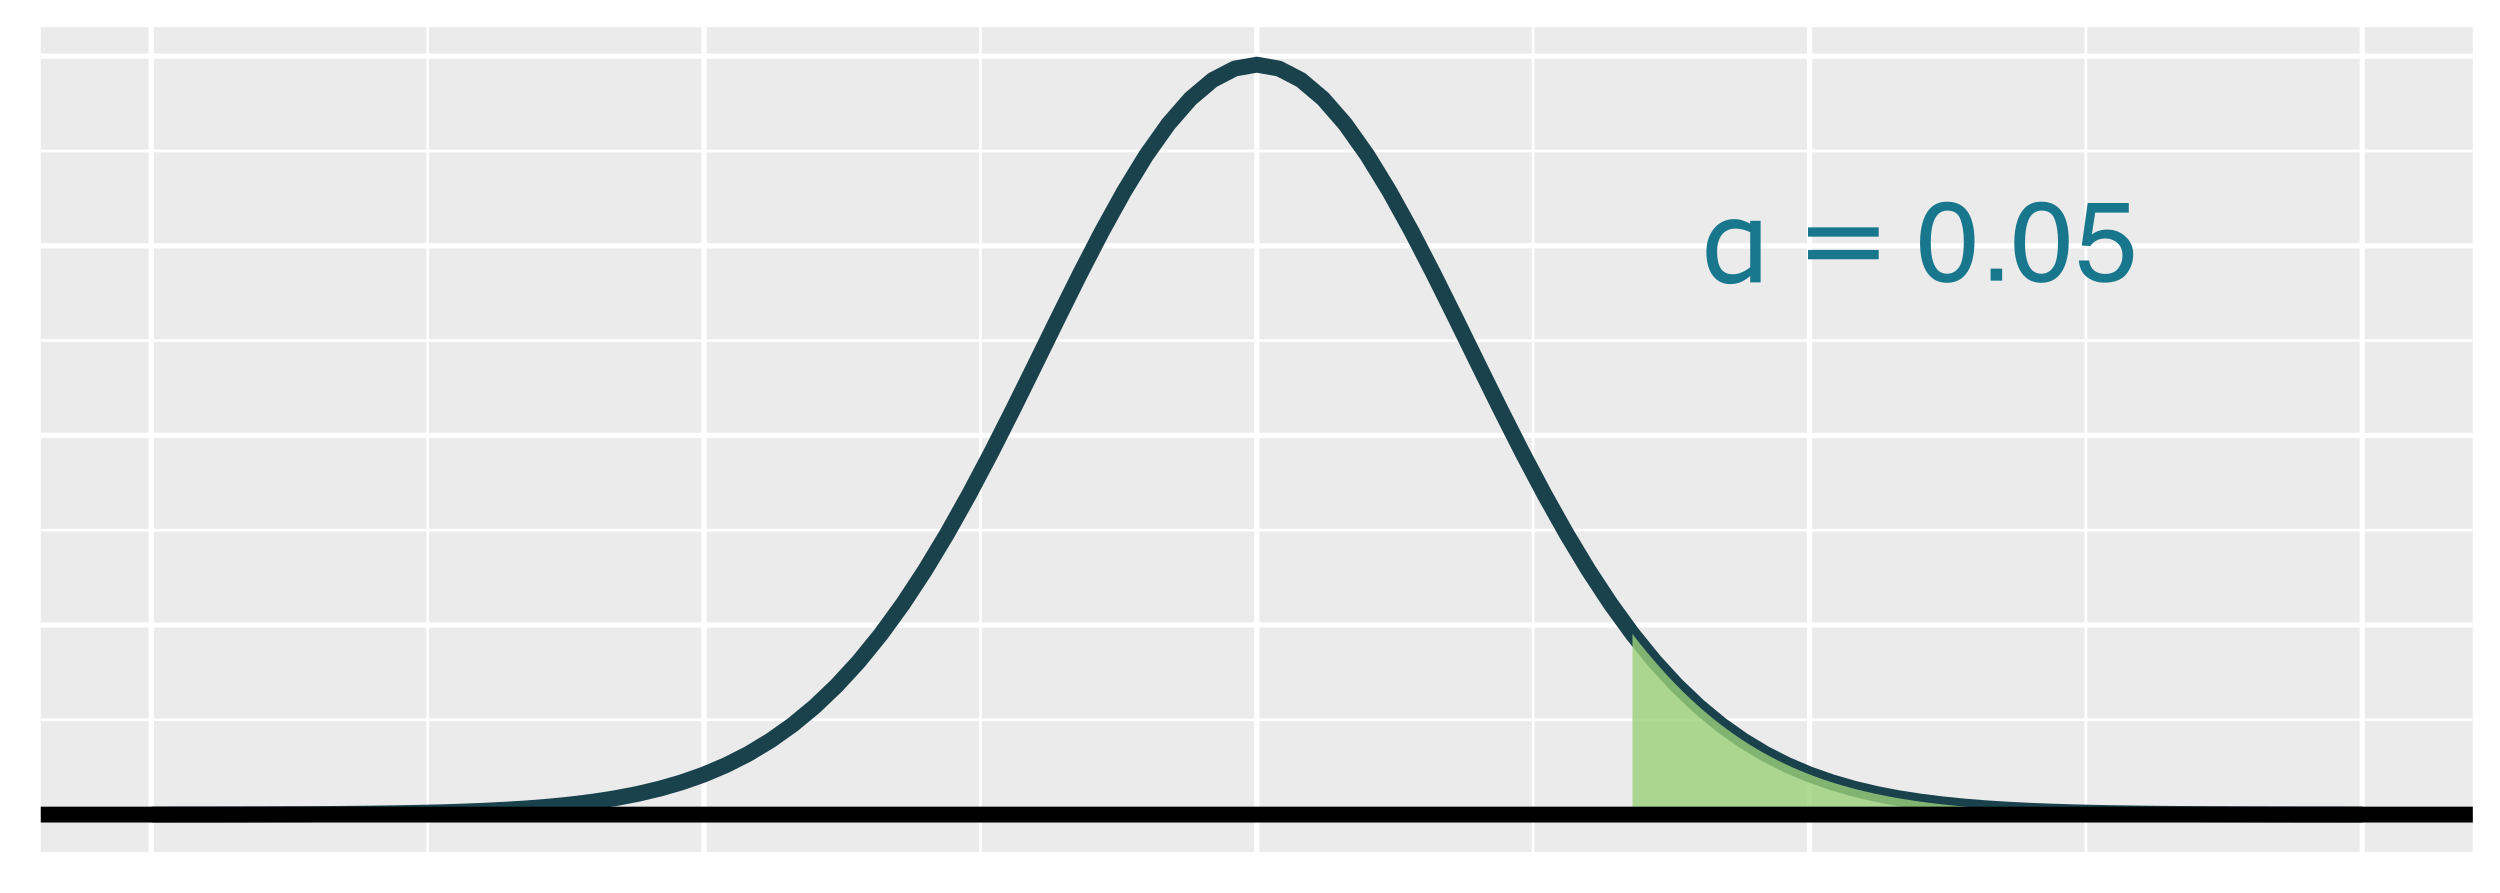
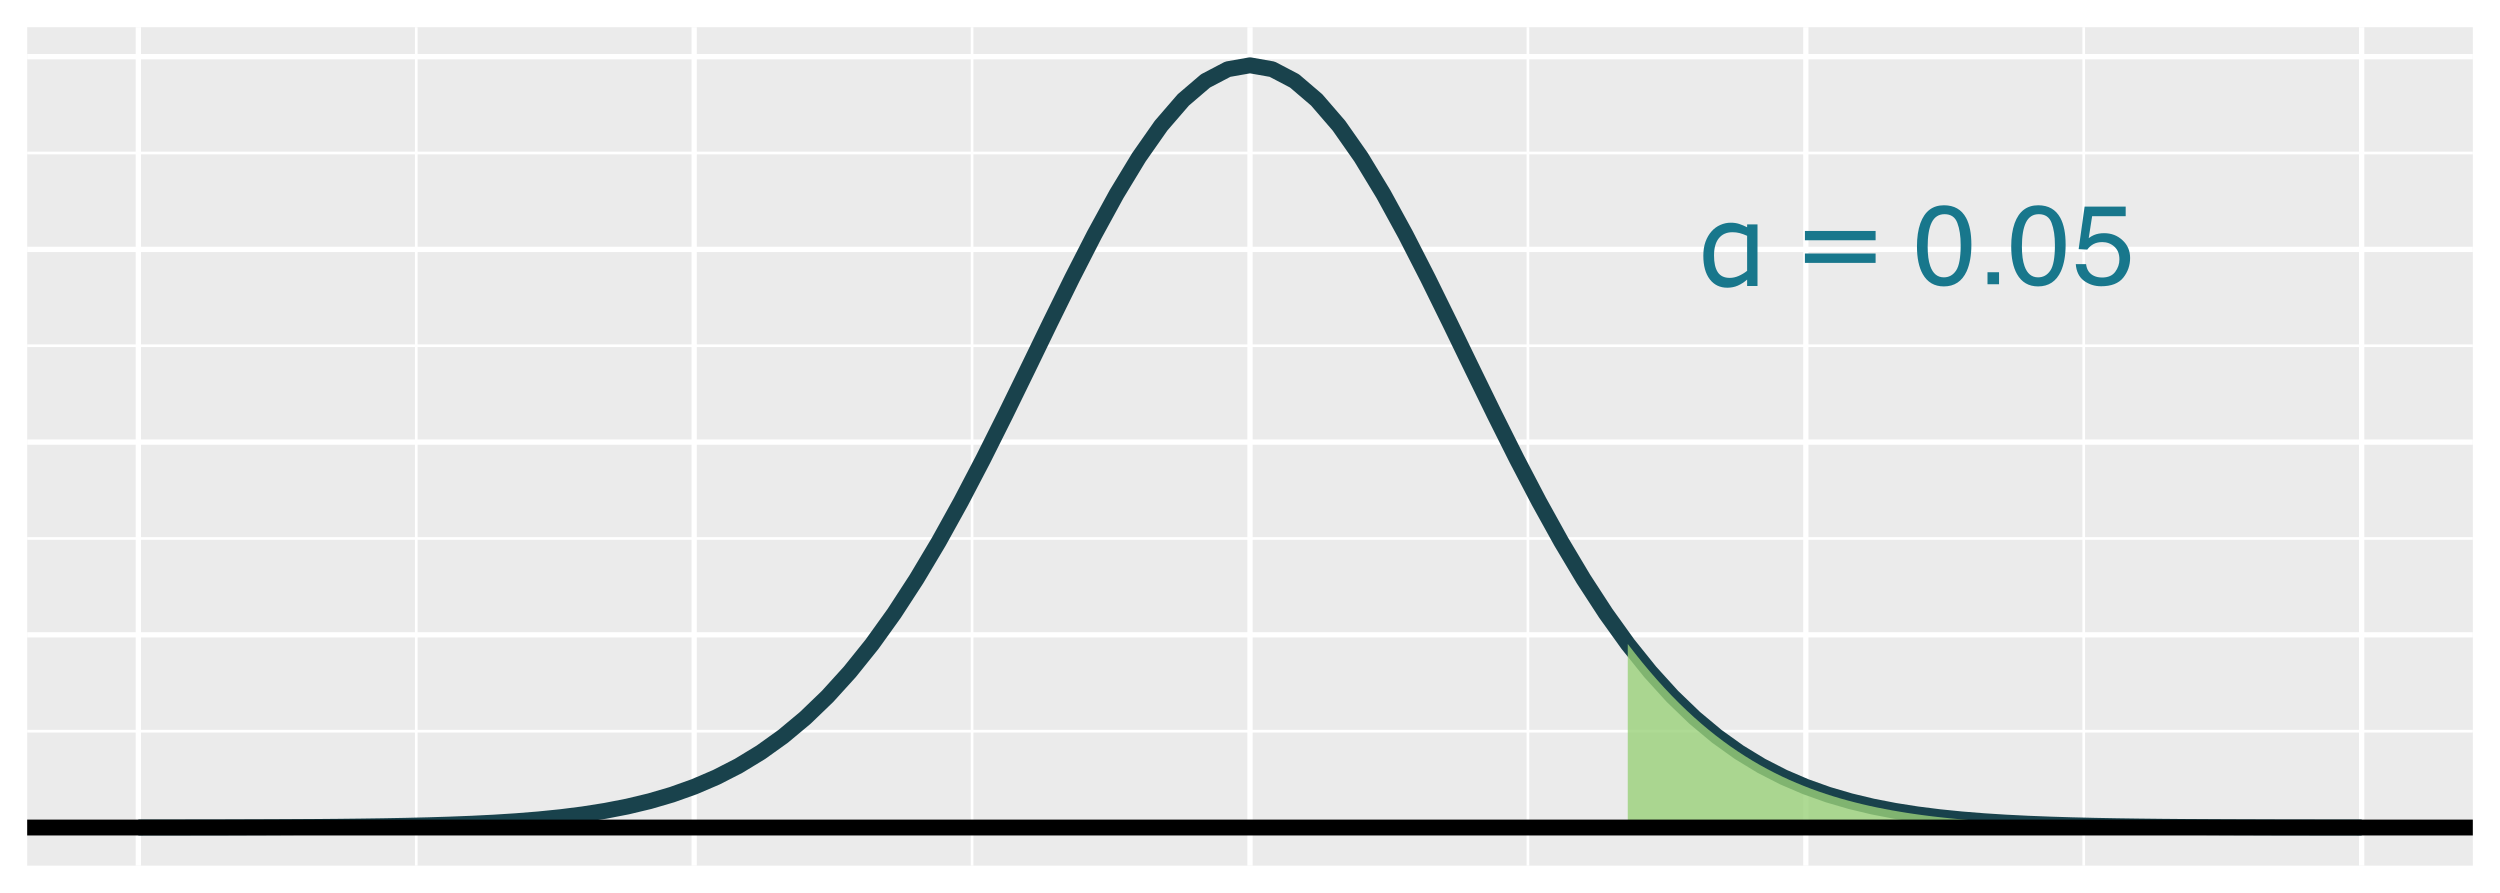
<svg xmlns="http://www.w3.org/2000/svg" xmlns:xlink="http://www.w3.org/1999/xlink" width="504" height="180" viewBox="0 0 504 180">
  <defs>
    <g>
      <g id="glyph-0-0">
        <path d="M 2.844 0 L 2.844 -17.078 L 19.922 -17.078 L 19.922 0 Z M 4.266 -1.422 L 18.5 -1.422 L 18.5 -15.656 L 4.266 -15.656 Z M 4.266 -1.422 " />
      </g>
      <g id="glyph-0-1">
        <path d="M 12.125 0 L 10.031 0 L 10.031 -1.297 C 9.438 -0.773 8.812 -0.367 8.156 -0.078 C 7.508 0.203 6.801 0.344 6.031 0.344 C 4.551 0.344 3.375 -0.223 2.5 -1.359 C 1.633 -2.504 1.203 -4.086 1.203 -6.109 C 1.203 -7.16 1.348 -8.098 1.641 -8.922 C 1.941 -9.742 2.352 -10.445 2.875 -11.031 C 3.375 -11.594 3.957 -12.02 4.625 -12.312 C 5.301 -12.613 6 -12.766 6.719 -12.766 C 7.363 -12.766 7.938 -12.68 8.438 -12.516 C 8.945 -12.348 9.477 -12.125 10.031 -11.844 L 10.031 -12.422 L 12.125 -12.422 Z M 10.031 -3.062 L 10.031 -10.125 C 9.469 -10.375 8.961 -10.555 8.516 -10.672 C 8.078 -10.785 7.594 -10.844 7.062 -10.844 C 5.895 -10.844 4.984 -10.438 4.328 -9.625 C 3.68 -8.812 3.359 -7.656 3.359 -6.156 C 3.359 -4.688 3.609 -3.566 4.109 -2.797 C 4.617 -2.023 5.426 -1.641 6.531 -1.641 C 7.125 -1.641 7.723 -1.77 8.328 -2.031 C 8.941 -2.301 9.508 -2.645 10.031 -3.062 Z M 10.031 -3.062 " />
      </g>
      <g id="glyph-1-0">
        <path d="M 1.141 4.031 L 1.141 -16.047 L 12.516 -16.047 L 12.516 4.031 Z M 2.406 2.75 L 11.25 2.75 L 11.25 -14.766 L 2.406 -14.766 Z M 2.406 2.75 " />
      </g>
      <g id="glyph-1-1">
        <path d="M 2.406 -10.344 L 16.656 -10.344 L 16.656 -8.469 L 2.406 -8.469 Z M 2.406 -5.797 L 16.656 -5.797 L 16.656 -3.906 L 2.406 -3.906 Z M 2.406 -5.797 " />
      </g>
      <g id="glyph-2-0">
        <path d="M 0.734 0 L 0.734 -16.328 L 13.688 -16.328 L 13.688 0 Z M 11.656 -2.047 L 11.656 -14.281 L 2.781 -14.281 L 2.781 -2.047 Z M 11.656 -2.047 " />
      </g>
      <g id="glyph-2-1">
        <path d="M 6.156 -15.922 C 8.219 -15.922 9.707 -15.07 10.625 -13.375 C 11.332 -12.062 11.688 -10.266 11.688 -7.984 C 11.688 -5.816 11.367 -4.023 10.734 -2.609 C 9.797 -0.578 8.266 0.438 6.141 0.438 C 4.234 0.438 2.812 -0.395 1.875 -2.062 C 1.102 -3.445 0.719 -5.305 0.719 -7.641 C 0.719 -9.441 0.945 -10.992 1.406 -12.297 C 2.281 -14.711 3.863 -15.922 6.156 -15.922 Z M 6.141 -1.391 C 7.172 -1.391 7.992 -1.848 8.609 -2.766 C 9.223 -3.68 9.531 -5.395 9.531 -7.906 C 9.531 -9.707 9.305 -11.191 8.859 -12.359 C 8.422 -13.535 7.562 -14.125 6.281 -14.125 C 5.102 -14.125 4.238 -13.566 3.688 -12.453 C 3.145 -11.348 2.875 -9.719 2.875 -7.562 C 2.875 -5.938 3.051 -4.629 3.406 -3.641 C 3.938 -2.141 4.848 -1.391 6.141 -1.391 Z M 6.141 -1.391 " />
      </g>
      <g id="glyph-2-2">
        <path d="M 1.938 -2.422 L 4.266 -2.422 L 4.266 0 L 1.938 0 Z M 1.938 -2.422 " />
      </g>
      <g id="glyph-2-3">
        <path d="M 2.812 -4.062 C 2.945 -2.914 3.477 -2.125 4.406 -1.688 C 4.875 -1.469 5.422 -1.359 6.047 -1.359 C 7.234 -1.359 8.109 -1.734 8.672 -2.484 C 9.242 -3.242 9.531 -4.082 9.531 -5 C 9.531 -6.113 9.191 -6.973 8.516 -7.578 C 7.836 -8.191 7.023 -8.5 6.078 -8.5 C 5.391 -8.5 4.797 -8.363 4.297 -8.094 C 3.805 -7.82 3.391 -7.453 3.047 -6.984 L 1.312 -7.078 L 2.516 -15.656 L 10.797 -15.656 L 10.797 -13.719 L 4.031 -13.719 L 3.344 -9.297 C 3.719 -9.578 4.07 -9.785 4.406 -9.922 C 5 -10.172 5.68 -10.297 6.453 -10.297 C 7.91 -10.297 9.145 -9.82 10.156 -8.875 C 11.176 -7.938 11.688 -6.742 11.688 -5.297 C 11.688 -3.797 11.223 -2.469 10.297 -1.312 C 9.367 -0.164 7.883 0.406 5.844 0.406 C 4.551 0.406 3.406 0.039 2.406 -0.688 C 1.406 -1.426 0.848 -2.551 0.734 -4.062 Z M 2.812 -4.062 " />
      </g>
    </g>
    <clipPath id="clip-0">
-       <path clip-rule="nonzero" d="M 8.219 5.48 L 498.52 5.48 L 498.52 171.781 L 8.219 171.781 Z M 8.219 5.48 " />
+       <path clip-rule="nonzero" d="M 5.48 5.48 L 498.523 5.48 L 498.523 174.523 L 5.48 174.523 Z M 5.48 5.48 " />
    </clipPath>
    <clipPath id="clip-1">
-       <path clip-rule="nonzero" d="M 8.219 144 L 498.52 144 L 498.52 146 L 8.219 146 Z M 8.219 144 " />
+       <path clip-rule="nonzero" d="M 5.48 147 L 498.523 147 L 498.523 148 L 5.48 148 Z M 5.48 147 " />
    </clipPath>
    <clipPath id="clip-2">
-       <path clip-rule="nonzero" d="M 8.219 106 L 498.52 106 L 498.52 108 L 8.219 108 Z M 8.219 106 " />
+       <path clip-rule="nonzero" d="M 5.48 108 L 498.523 108 L 498.523 109 L 5.48 109 Z M 5.48 108 " />
    </clipPath>
    <clipPath id="clip-3">
-       <path clip-rule="nonzero" d="M 8.219 68 L 498.52 68 L 498.52 69 L 8.219 69 Z M 8.219 68 " />
+       <path clip-rule="nonzero" d="M 5.48 69 L 498.523 69 L 498.523 70 L 5.48 70 Z M 5.48 69 " />
    </clipPath>
    <clipPath id="clip-4">
-       <path clip-rule="nonzero" d="M 8.219 30 L 498.52 30 L 498.52 31 L 8.219 31 Z M 8.219 30 " />
+       <path clip-rule="nonzero" d="M 5.48 30 L 498.523 30 L 498.523 32 L 5.48 32 Z M 5.48 30 " />
    </clipPath>
    <clipPath id="clip-5">
-       <path clip-rule="nonzero" d="M 85 5.48 L 87 5.48 L 87 171.781 L 85 171.781 Z M 85 5.48 " />
+       <path clip-rule="nonzero" d="M 83 5.48 L 85 5.48 L 85 174.523 L 83 174.523 Z M 83 5.48 " />
    </clipPath>
    <clipPath id="clip-6">
-       <path clip-rule="nonzero" d="M 197 5.48 L 198 5.48 L 198 171.781 L 197 171.781 Z M 197 5.48 " />
+       <path clip-rule="nonzero" d="M 195 5.48 L 197 5.48 L 197 174.523 L 195 174.523 Z M 195 5.48 " />
    </clipPath>
    <clipPath id="clip-7">
-       <path clip-rule="nonzero" d="M 308 5.48 L 310 5.48 L 310 171.781 L 308 171.781 Z M 308 5.48 " />
+       <path clip-rule="nonzero" d="M 307 5.48 L 309 5.48 L 309 174.523 L 307 174.523 Z M 307 5.48 " />
    </clipPath>
    <clipPath id="clip-8">
-       <path clip-rule="nonzero" d="M 420 5.48 L 421 5.48 L 421 171.781 L 420 171.781 Z M 420 5.48 " />
+       <path clip-rule="nonzero" d="M 419 5.48 L 421 5.48 L 421 174.523 L 419 174.523 Z M 419 5.48 " />
    </clipPath>
    <clipPath id="clip-9">
-       <path clip-rule="nonzero" d="M 8.219 163 L 498.52 163 L 498.52 165 L 8.219 165 Z M 8.219 163 " />
+       <path clip-rule="nonzero" d="M 5.48 166 L 498.523 166 L 498.523 168 L 5.48 168 Z M 5.48 166 " />
    </clipPath>
    <clipPath id="clip-10">
-       <path clip-rule="nonzero" d="M 8.219 125 L 498.52 125 L 498.52 127 L 8.219 127 Z M 8.219 125 " />
+       <path clip-rule="nonzero" d="M 5.48 127 L 498.523 127 L 498.523 129 L 5.48 129 Z M 5.48 127 " />
    </clipPath>
    <clipPath id="clip-11">
-       <path clip-rule="nonzero" d="M 8.219 87 L 498.52 87 L 498.52 89 L 8.219 89 Z M 8.219 87 " />
+       <path clip-rule="nonzero" d="M 5.48 88 L 498.523 88 L 498.523 90 L 5.48 90 Z M 5.48 88 " />
    </clipPath>
    <clipPath id="clip-12">
-       <path clip-rule="nonzero" d="M 8.219 49 L 498.52 49 L 498.52 51 L 8.219 51 Z M 8.219 49 " />
+       <path clip-rule="nonzero" d="M 5.48 49 L 498.523 49 L 498.523 51 L 5.48 51 Z M 5.48 49 " />
    </clipPath>
    <clipPath id="clip-13">
-       <path clip-rule="nonzero" d="M 8.219 10 L 498.52 10 L 498.52 12 L 8.219 12 Z M 8.219 10 " />
+       <path clip-rule="nonzero" d="M 5.48 10 L 498.523 10 L 498.523 12 L 5.48 12 Z M 5.48 10 " />
    </clipPath>
    <clipPath id="clip-14">
-       <path clip-rule="nonzero" d="M 29 5.48 L 32 5.48 L 32 171.781 L 29 171.781 Z M 29 5.48 " />
+       <path clip-rule="nonzero" d="M 27 5.48 L 29 5.48 L 29 174.523 L 27 174.523 Z M 27 5.48 " />
    </clipPath>
    <clipPath id="clip-15">
-       <path clip-rule="nonzero" d="M 141 5.48 L 143 5.48 L 143 171.781 L 141 171.781 Z M 141 5.48 " />
+       <path clip-rule="nonzero" d="M 139 5.48 L 141 5.48 L 141 174.523 L 139 174.523 Z M 139 5.48 " />
    </clipPath>
    <clipPath id="clip-16">
-       <path clip-rule="nonzero" d="M 252 5.48 L 254 5.48 L 254 171.781 L 252 171.781 Z M 252 5.48 " />
+       <path clip-rule="nonzero" d="M 251 5.48 L 253 5.48 L 253 174.523 L 251 174.523 Z M 251 5.48 " />
    </clipPath>
    <clipPath id="clip-17">
-       <path clip-rule="nonzero" d="M 364 5.48 L 366 5.48 L 366 171.781 L 364 171.781 Z M 364 5.48 " />
+       <path clip-rule="nonzero" d="M 363 5.48 L 365 5.48 L 365 174.523 L 363 174.523 Z M 363 5.48 " />
    </clipPath>
    <clipPath id="clip-18">
-       <path clip-rule="nonzero" d="M 475 5.48 L 477 5.48 L 477 171.781 L 475 171.781 Z M 475 5.48 " />
+       <path clip-rule="nonzero" d="M 475 5.48 L 477 5.48 L 477 174.523 L 475 174.523 Z M 475 5.48 " />
    </clipPath>
    <clipPath id="clip-19">
-       <path clip-rule="nonzero" d="M 8.219 162 L 498.52 162 L 498.52 166 L 8.219 166 Z M 8.219 162 " />
+       <path clip-rule="nonzero" d="M 5.48 165 L 498.523 165 L 498.523 169 L 5.48 169 Z M 5.48 165 " />
    </clipPath>
  </defs>
  <rect x="-50.4" y="-18" width="604.8" height="216" fill="rgb(100%, 100%, 100%)" fill-opacity="1" />
  <rect x="-50.4" y="-18" width="604.8" height="216" fill="rgb(100%, 100%, 100%)" fill-opacity="1" />
  <path fill="none" stroke-width="1.067" stroke-linecap="round" stroke-linejoin="round" stroke="rgb(100%, 100%, 100%)" stroke-opacity="1" stroke-miterlimit="10" d="M 0 180 L 504 180 L 504 0 L 0 0 Z M 0 180 " />
  <g clip-path="url(#clip-0)">
-     <path fill-rule="nonzero" fill="rgb(92.157%, 92.157%, 92.157%)" fill-opacity="1" d="M 8.219 171.781 L 498.52 171.781 L 498.52 5.48 L 8.219 5.48 Z M 8.219 171.781 " />
+     <path fill-rule="nonzero" fill="rgb(92.157%, 92.157%, 92.157%)" fill-opacity="1" d="M 5.48 174.52 L 498.523 174.52 L 498.523 5.477 L 5.48 5.477 Z M 5.48 174.52 " />
  </g>
  <g clip-path="url(#clip-1)">
-     <path fill="none" stroke-width="0.533" stroke-linecap="butt" stroke-linejoin="round" stroke="rgb(100%, 100%, 100%)" stroke-opacity="1" stroke-miterlimit="10" d="M 8.219 145.109 L 498.52 145.109 " />
+     <path fill="none" stroke-width="0.533" stroke-linecap="butt" stroke-linejoin="round" stroke="rgb(100%, 100%, 100%)" stroke-opacity="1" stroke-miterlimit="10" d="M 5.48 147.41 L 498.52 147.41 " />
  </g>
  <g clip-path="url(#clip-2)">
-     <path fill="none" stroke-width="0.533" stroke-linecap="butt" stroke-linejoin="round" stroke="rgb(100%, 100%, 100%)" stroke-opacity="1" stroke-miterlimit="10" d="M 8.219 106.887 L 498.52 106.887 " />
+     <path fill="none" stroke-width="0.533" stroke-linecap="butt" stroke-linejoin="round" stroke="rgb(100%, 100%, 100%)" stroke-opacity="1" stroke-miterlimit="10" d="M 5.48 108.555 L 498.52 108.555 " />
  </g>
  <g clip-path="url(#clip-3)">
-     <path fill="none" stroke-width="0.533" stroke-linecap="butt" stroke-linejoin="round" stroke="rgb(100%, 100%, 100%)" stroke-opacity="1" stroke-miterlimit="10" d="M 8.219 68.66 L 498.52 68.66 " />
+     <path fill="none" stroke-width="0.533" stroke-linecap="butt" stroke-linejoin="round" stroke="rgb(100%, 100%, 100%)" stroke-opacity="1" stroke-miterlimit="10" d="M 5.48 69.703 L 498.52 69.703 " />
  </g>
  <g clip-path="url(#clip-4)">
-     <path fill="none" stroke-width="0.533" stroke-linecap="butt" stroke-linejoin="round" stroke="rgb(100%, 100%, 100%)" stroke-opacity="1" stroke-miterlimit="10" d="M 8.219 30.438 L 498.52 30.438 " />
+     <path fill="none" stroke-width="0.533" stroke-linecap="butt" stroke-linejoin="round" stroke="rgb(100%, 100%, 100%)" stroke-opacity="1" stroke-miterlimit="10" d="M 5.48 30.848 L 498.52 30.848 " />
  </g>
  <g clip-path="url(#clip-5)">
-     <path fill="none" stroke-width="0.533" stroke-linecap="butt" stroke-linejoin="round" stroke="rgb(100%, 100%, 100%)" stroke-opacity="1" stroke-miterlimit="10" d="M 86.223 171.781 L 86.223 5.48 " />
+     <path fill="none" stroke-width="0.533" stroke-linecap="butt" stroke-linejoin="round" stroke="rgb(100%, 100%, 100%)" stroke-opacity="1" stroke-miterlimit="10" d="M 83.918 174.52 L 83.918 5.48 " />
  </g>
  <g clip-path="url(#clip-6)">
-     <path fill="none" stroke-width="0.533" stroke-linecap="butt" stroke-linejoin="round" stroke="rgb(100%, 100%, 100%)" stroke-opacity="1" stroke-miterlimit="10" d="M 197.652 171.781 L 197.652 5.48 " />
+     <path fill="none" stroke-width="0.533" stroke-linecap="butt" stroke-linejoin="round" stroke="rgb(100%, 100%, 100%)" stroke-opacity="1" stroke-miterlimit="10" d="M 195.973 174.52 L 195.973 5.48 " />
  </g>
  <g clip-path="url(#clip-7)">
-     <path fill="none" stroke-width="0.533" stroke-linecap="butt" stroke-linejoin="round" stroke="rgb(100%, 100%, 100%)" stroke-opacity="1" stroke-miterlimit="10" d="M 309.086 171.781 L 309.086 5.48 " />
+     <path fill="none" stroke-width="0.533" stroke-linecap="butt" stroke-linejoin="round" stroke="rgb(100%, 100%, 100%)" stroke-opacity="1" stroke-miterlimit="10" d="M 308.027 174.52 L 308.027 5.48 " />
  </g>
  <g clip-path="url(#clip-8)">
-     <path fill="none" stroke-width="0.533" stroke-linecap="butt" stroke-linejoin="round" stroke="rgb(100%, 100%, 100%)" stroke-opacity="1" stroke-miterlimit="10" d="M 420.52 171.781 L 420.52 5.48 " />
+     <path fill="none" stroke-width="0.533" stroke-linecap="butt" stroke-linejoin="round" stroke="rgb(100%, 100%, 100%)" stroke-opacity="1" stroke-miterlimit="10" d="M 420.082 174.52 L 420.082 5.48 " />
  </g>
  <g clip-path="url(#clip-9)">
-     <path fill="none" stroke-width="1.067" stroke-linecap="butt" stroke-linejoin="round" stroke="rgb(100%, 100%, 100%)" stroke-opacity="1" stroke-miterlimit="10" d="M 8.219 164.223 L 498.52 164.223 " />
+     <path fill="none" stroke-width="1.067" stroke-linecap="butt" stroke-linejoin="round" stroke="rgb(100%, 100%, 100%)" stroke-opacity="1" stroke-miterlimit="10" d="M 5.48 166.836 L 498.52 166.836 " />
  </g>
  <g clip-path="url(#clip-10)">
-     <path fill="none" stroke-width="1.067" stroke-linecap="butt" stroke-linejoin="round" stroke="rgb(100%, 100%, 100%)" stroke-opacity="1" stroke-miterlimit="10" d="M 8.219 125.996 L 498.52 125.996 " />
+     <path fill="none" stroke-width="1.067" stroke-linecap="butt" stroke-linejoin="round" stroke="rgb(100%, 100%, 100%)" stroke-opacity="1" stroke-miterlimit="10" d="M 5.48 127.984 L 498.52 127.984 " />
  </g>
  <g clip-path="url(#clip-11)">
-     <path fill="none" stroke-width="1.067" stroke-linecap="butt" stroke-linejoin="round" stroke="rgb(100%, 100%, 100%)" stroke-opacity="1" stroke-miterlimit="10" d="M 8.219 87.773 L 498.52 87.773 " />
+     <path fill="none" stroke-width="1.067" stroke-linecap="butt" stroke-linejoin="round" stroke="rgb(100%, 100%, 100%)" stroke-opacity="1" stroke-miterlimit="10" d="M 5.48 89.129 L 498.52 89.129 " />
  </g>
  <g clip-path="url(#clip-12)">
-     <path fill="none" stroke-width="1.067" stroke-linecap="butt" stroke-linejoin="round" stroke="rgb(100%, 100%, 100%)" stroke-opacity="1" stroke-miterlimit="10" d="M 8.219 49.551 L 498.52 49.551 " />
+     <path fill="none" stroke-width="1.067" stroke-linecap="butt" stroke-linejoin="round" stroke="rgb(100%, 100%, 100%)" stroke-opacity="1" stroke-miterlimit="10" d="M 5.48 50.277 L 498.52 50.277 " />
  </g>
  <g clip-path="url(#clip-13)">
-     <path fill="none" stroke-width="1.067" stroke-linecap="butt" stroke-linejoin="round" stroke="rgb(100%, 100%, 100%)" stroke-opacity="1" stroke-miterlimit="10" d="M 8.219 11.324 L 498.52 11.324 " />
+     <path fill="none" stroke-width="1.067" stroke-linecap="butt" stroke-linejoin="round" stroke="rgb(100%, 100%, 100%)" stroke-opacity="1" stroke-miterlimit="10" d="M 5.48 11.422 L 498.52 11.422 " />
  </g>
  <g clip-path="url(#clip-14)">
-     <path fill="none" stroke-width="1.067" stroke-linecap="butt" stroke-linejoin="round" stroke="rgb(100%, 100%, 100%)" stroke-opacity="1" stroke-miterlimit="10" d="M 30.504 171.781 L 30.504 5.48 " />
+     <path fill="none" stroke-width="1.067" stroke-linecap="butt" stroke-linejoin="round" stroke="rgb(100%, 100%, 100%)" stroke-opacity="1" stroke-miterlimit="10" d="M 27.891 174.52 L 27.891 5.48 " />
  </g>
  <g clip-path="url(#clip-15)">
-     <path fill="none" stroke-width="1.067" stroke-linecap="butt" stroke-linejoin="round" stroke="rgb(100%, 100%, 100%)" stroke-opacity="1" stroke-miterlimit="10" d="M 141.938 171.781 L 141.938 5.48 " />
+     <path fill="none" stroke-width="1.067" stroke-linecap="butt" stroke-linejoin="round" stroke="rgb(100%, 100%, 100%)" stroke-opacity="1" stroke-miterlimit="10" d="M 139.945 174.52 L 139.945 5.48 " />
  </g>
  <g clip-path="url(#clip-16)">
-     <path fill="none" stroke-width="1.067" stroke-linecap="butt" stroke-linejoin="round" stroke="rgb(100%, 100%, 100%)" stroke-opacity="1" stroke-miterlimit="10" d="M 253.371 171.781 L 253.371 5.48 " />
+     <path fill="none" stroke-width="1.067" stroke-linecap="butt" stroke-linejoin="round" stroke="rgb(100%, 100%, 100%)" stroke-opacity="1" stroke-miterlimit="10" d="M 252 174.52 L 252 5.48 " />
  </g>
  <g clip-path="url(#clip-17)">
-     <path fill="none" stroke-width="1.067" stroke-linecap="butt" stroke-linejoin="round" stroke="rgb(100%, 100%, 100%)" stroke-opacity="1" stroke-miterlimit="10" d="M 364.801 171.781 L 364.801 5.48 " />
+     <path fill="none" stroke-width="1.067" stroke-linecap="butt" stroke-linejoin="round" stroke="rgb(100%, 100%, 100%)" stroke-opacity="1" stroke-miterlimit="10" d="M 364.055 174.52 L 364.055 5.48 " />
  </g>
  <g clip-path="url(#clip-18)">
-     <path fill="none" stroke-width="1.067" stroke-linecap="butt" stroke-linejoin="round" stroke="rgb(100%, 100%, 100%)" stroke-opacity="1" stroke-miterlimit="10" d="M 476.234 171.781 L 476.234 5.48 " />
+     <path fill="none" stroke-width="1.067" stroke-linecap="butt" stroke-linejoin="round" stroke="rgb(100%, 100%, 100%)" stroke-opacity="1" stroke-miterlimit="10" d="M 476.109 174.52 L 476.109 5.48 " />
  </g>
-   <path fill="none" stroke-width="3.201" stroke-linecap="butt" stroke-linejoin="round" stroke="rgb(9.804%, 25.882%, 29.804%)" stroke-opacity="1" stroke-miterlimit="10" d="M 30.504 164.207 L 34.961 164.203 L 39.422 164.199 L 43.879 164.191 L 52.793 164.168 L 57.25 164.152 L 61.707 164.129 L 66.164 164.102 L 70.621 164.062 L 75.078 164.016 L 79.535 163.949 L 83.992 163.871 L 88.449 163.766 L 92.906 163.629 L 97.363 163.457 L 101.82 163.234 L 106.281 162.957 L 110.738 162.602 L 115.195 162.156 L 119.652 161.598 L 124.109 160.906 L 128.566 160.047 L 133.023 158.988 L 137.48 157.699 L 141.938 156.129 L 146.395 154.238 L 150.852 151.977 L 155.309 149.293 L 159.766 146.137 L 164.223 142.457 L 168.68 138.207 L 173.141 133.352 L 177.598 127.859 L 182.055 121.719 L 186.512 114.938 L 190.969 107.539 L 195.426 99.578 L 199.883 91.141 L 204.34 82.336 L 208.797 73.305 L 213.254 64.211 L 217.711 55.254 L 222.168 46.637 L 226.625 38.582 L 231.082 31.305 L 235.539 25.016 L 239.996 19.906 L 244.457 16.133 L 248.914 13.82 L 253.371 13.039 L 257.828 13.82 L 262.285 16.133 L 266.742 19.906 L 271.199 25.016 L 275.656 31.305 L 280.113 38.582 L 284.57 46.637 L 289.027 55.254 L 293.484 64.211 L 297.941 73.305 L 302.398 82.336 L 306.855 91.141 L 311.316 99.578 L 315.773 107.539 L 320.23 114.938 L 324.688 121.719 L 329.145 127.859 L 333.602 133.352 L 338.059 138.207 L 342.516 142.457 L 346.973 146.137 L 351.43 149.293 L 355.887 151.977 L 360.344 154.238 L 364.801 156.129 L 369.258 157.699 L 373.715 158.988 L 378.176 160.047 L 382.633 160.906 L 387.09 161.598 L 391.547 162.156 L 396.004 162.602 L 400.461 162.957 L 404.918 163.234 L 409.375 163.457 L 413.832 163.629 L 418.289 163.766 L 422.746 163.871 L 427.203 163.949 L 431.66 164.016 L 436.117 164.062 L 440.574 164.102 L 445.031 164.129 L 449.492 164.152 L 453.949 164.168 L 462.863 164.191 L 467.32 164.199 L 476.234 164.207 " />
-   <path fill-rule="nonzero" fill="rgb(60.392%, 81.569%, 47.451%)" fill-opacity="0.8" d="M 329.105 127.809 L 330.574 129.695 L 332.047 131.512 L 333.52 133.254 L 334.988 134.93 L 336.461 136.539 L 337.934 138.078 L 339.402 139.551 L 340.875 140.961 L 342.348 142.305 L 343.816 143.59 L 345.289 144.809 L 346.762 145.973 L 348.23 147.078 L 349.703 148.129 L 351.176 149.125 L 352.645 150.07 L 354.117 150.965 L 355.59 151.809 L 357.059 152.609 L 358.531 153.367 L 360.004 154.078 L 361.473 154.75 L 362.945 155.383 L 364.414 155.98 L 365.887 156.539 L 367.359 157.066 L 368.828 157.559 L 370.301 158.023 L 371.773 158.457 L 373.242 158.863 L 374.715 159.246 L 376.188 159.602 L 377.656 159.934 L 379.129 160.246 L 380.602 160.535 L 382.07 160.809 L 383.543 161.059 L 385.016 161.293 L 386.484 161.516 L 387.957 161.719 L 389.43 161.906 L 390.898 162.082 L 392.371 162.246 L 393.84 162.398 L 395.312 162.539 L 396.785 162.668 L 398.254 162.789 L 399.727 162.902 L 401.199 163.008 L 402.668 163.102 L 404.141 163.191 L 405.613 163.273 L 407.082 163.348 L 408.555 163.418 L 410.027 163.484 L 411.496 163.543 L 412.969 163.598 L 414.441 163.648 L 415.91 163.695 L 417.383 163.738 L 418.855 163.777 L 420.324 163.816 L 421.797 163.848 L 423.266 163.879 L 424.738 163.91 L 426.211 163.934 L 427.68 163.957 L 429.152 163.98 L 430.625 164 L 432.094 164.02 L 435.039 164.051 L 436.508 164.066 L 439.453 164.09 L 440.922 164.102 L 442.395 164.113 L 443.867 164.121 L 445.336 164.129 L 448.281 164.145 L 449.75 164.152 L 451.223 164.16 L 452.695 164.164 L 454.164 164.168 L 455.637 164.172 L 457.105 164.176 L 460.051 164.184 L 461.52 164.188 L 464.465 164.195 L 465.934 164.195 L 467.406 164.199 L 468.879 164.199 L 470.348 164.203 L 471.82 164.203 L 473.293 164.207 L 476.234 164.207 L 476.234 164.223 L 329.105 164.223 Z M 329.105 127.809 " />
+   <path fill="none" stroke-width="3.201" stroke-linecap="butt" stroke-linejoin="round" stroke="rgb(9.804%, 25.882%, 29.804%)" stroke-opacity="1" stroke-miterlimit="10" d="M 27.891 166.824 L 32.371 166.82 L 36.855 166.812 L 41.336 166.805 L 45.82 166.797 L 50.301 166.781 L 54.785 166.766 L 59.266 166.742 L 63.746 166.715 L 68.23 166.676 L 72.711 166.625 L 77.195 166.562 L 81.676 166.48 L 86.16 166.371 L 90.641 166.234 L 95.125 166.059 L 99.605 165.836 L 104.086 165.551 L 108.57 165.191 L 113.051 164.738 L 117.535 164.172 L 122.016 163.465 L 126.5 162.594 L 130.98 161.52 L 135.465 160.207 L 139.945 158.609 L 144.426 156.688 L 148.91 154.391 L 153.391 151.664 L 157.875 148.453 L 162.355 144.715 L 166.84 140.395 L 171.32 135.457 L 175.805 129.875 L 180.285 123.633 L 184.766 116.738 L 189.25 109.219 L 193.73 101.129 L 198.215 92.551 L 202.695 83.602 L 207.18 74.422 L 211.66 65.18 L 216.141 56.074 L 220.625 47.316 L 225.105 39.125 L 229.59 31.73 L 234.07 25.336 L 238.555 20.141 L 243.035 16.309 L 247.52 13.957 L 252 13.164 L 256.48 13.957 L 260.965 16.309 L 265.445 20.141 L 269.93 25.336 L 274.41 31.73 L 278.895 39.125 L 283.375 47.316 L 287.859 56.074 L 292.34 65.18 L 296.82 74.422 L 301.305 83.602 L 305.785 92.551 L 310.27 101.129 L 314.75 109.219 L 319.234 116.738 L 323.715 123.633 L 328.195 129.875 L 332.68 135.457 L 337.16 140.395 L 341.645 144.715 L 346.125 148.453 L 350.609 151.664 L 355.09 154.391 L 359.574 156.688 L 364.055 158.609 L 368.535 160.207 L 373.02 161.52 L 377.5 162.594 L 381.984 163.465 L 386.465 164.172 L 390.949 164.738 L 395.43 165.191 L 399.914 165.551 L 404.395 165.836 L 408.875 166.059 L 413.359 166.234 L 417.84 166.371 L 422.324 166.48 L 426.805 166.562 L 431.289 166.625 L 435.77 166.676 L 440.254 166.715 L 444.734 166.742 L 449.215 166.766 L 453.699 166.781 L 458.18 166.797 L 462.664 166.805 L 467.145 166.812 L 471.629 166.82 L 476.109 166.824 " />
+   <path fill-rule="nonzero" fill="rgb(60.392%, 81.569%, 47.451%)" fill-opacity="0.8" d="M 328.156 129.824 L 329.637 131.742 L 331.117 133.586 L 332.598 135.359 L 334.078 137.062 L 335.555 138.699 L 337.035 140.262 L 338.516 141.762 L 339.996 143.191 L 341.473 144.559 L 342.953 145.863 L 344.434 147.105 L 345.914 148.289 L 347.391 149.41 L 348.871 150.48 L 350.352 151.492 L 351.832 152.453 L 353.309 153.359 L 354.789 154.223 L 356.27 155.035 L 357.75 155.801 L 359.227 156.527 L 360.707 157.211 L 362.188 157.852 L 363.668 158.457 L 365.145 159.027 L 366.625 159.562 L 368.105 160.066 L 369.586 160.535 L 371.062 160.977 L 372.543 161.391 L 374.023 161.777 L 375.504 162.141 L 376.98 162.48 L 378.461 162.797 L 379.941 163.09 L 381.422 163.367 L 382.898 163.621 L 384.379 163.863 L 385.859 164.086 L 387.34 164.293 L 388.816 164.484 L 390.297 164.664 L 391.777 164.828 L 393.258 164.984 L 394.734 165.125 L 396.215 165.258 L 397.695 165.383 L 399.176 165.496 L 400.656 165.602 L 402.133 165.699 L 403.613 165.789 L 405.094 165.871 L 406.574 165.949 L 408.051 166.02 L 409.531 166.086 L 411.012 166.148 L 412.492 166.203 L 413.969 166.254 L 416.93 166.348 L 418.41 166.387 L 419.887 166.422 L 421.367 166.457 L 424.328 166.52 L 425.805 166.543 L 427.285 166.57 L 428.766 166.59 L 430.246 166.613 L 431.723 166.633 L 436.164 166.68 L 437.641 166.691 L 442.082 166.727 L 443.559 166.734 L 445.039 166.746 L 446.52 166.754 L 448 166.758 L 449.477 166.766 L 450.957 166.773 L 453.918 166.781 L 455.395 166.789 L 459.836 166.801 L 461.312 166.801 L 465.754 166.812 L 467.234 166.812 L 468.711 166.816 L 470.191 166.816 L 471.672 166.82 L 474.629 166.82 L 476.109 166.824 L 476.109 166.836 L 328.156 166.836 Z M 328.156 129.824 " />
  <g fill="rgb(9.412%, 46.667%, 54.902%)" fill-opacity="1">
-     <use xlink:href="#glyph-0-1" x="342.812" y="56.935" />
+     <use xlink:href="#glyph-0-1" x="342.188" y="57.661" />
  </g>
  <g fill="rgb(9.412%, 46.667%, 54.902%)" fill-opacity="1">
-     <use xlink:href="#glyph-1-1" x="362.09" y="56.179" />
+     <use xlink:href="#glyph-1-1" x="361.465" y="56.905" />
  </g>
  <g fill="rgb(9.412%, 46.667%, 54.902%)" fill-opacity="1">
-     <use xlink:href="#glyph-2-1" x="386.367" y="56.578" />
-     <use xlink:href="#glyph-2-2" x="399.367" y="56.578" />
-     <use xlink:href="#glyph-2-1" x="405.367" y="56.578" />
-     <use xlink:href="#glyph-2-3" x="418.367" y="56.578" />
+     <use xlink:href="#glyph-2-1" x="385.742" y="57.305" />
+     <use xlink:href="#glyph-2-2" x="398.742" y="57.305" />
+     <use xlink:href="#glyph-2-1" x="404.742" y="57.305" />
+     <use xlink:href="#glyph-2-3" x="417.742" y="57.305" />
  </g>
  <g clip-path="url(#clip-19)">
-     <path fill="none" stroke-width="3.201" stroke-linecap="butt" stroke-linejoin="round" stroke="rgb(0%, 0%, 0%)" stroke-opacity="1" stroke-miterlimit="10" d="M 8.219 164.223 L 498.52 164.223 " />
+     <path fill="none" stroke-width="3.201" stroke-linecap="butt" stroke-linejoin="round" stroke="rgb(0%, 0%, 0%)" stroke-opacity="1" stroke-miterlimit="10" d="M 5.48 166.836 L 498.52 166.836 " />
  </g>
</svg>
